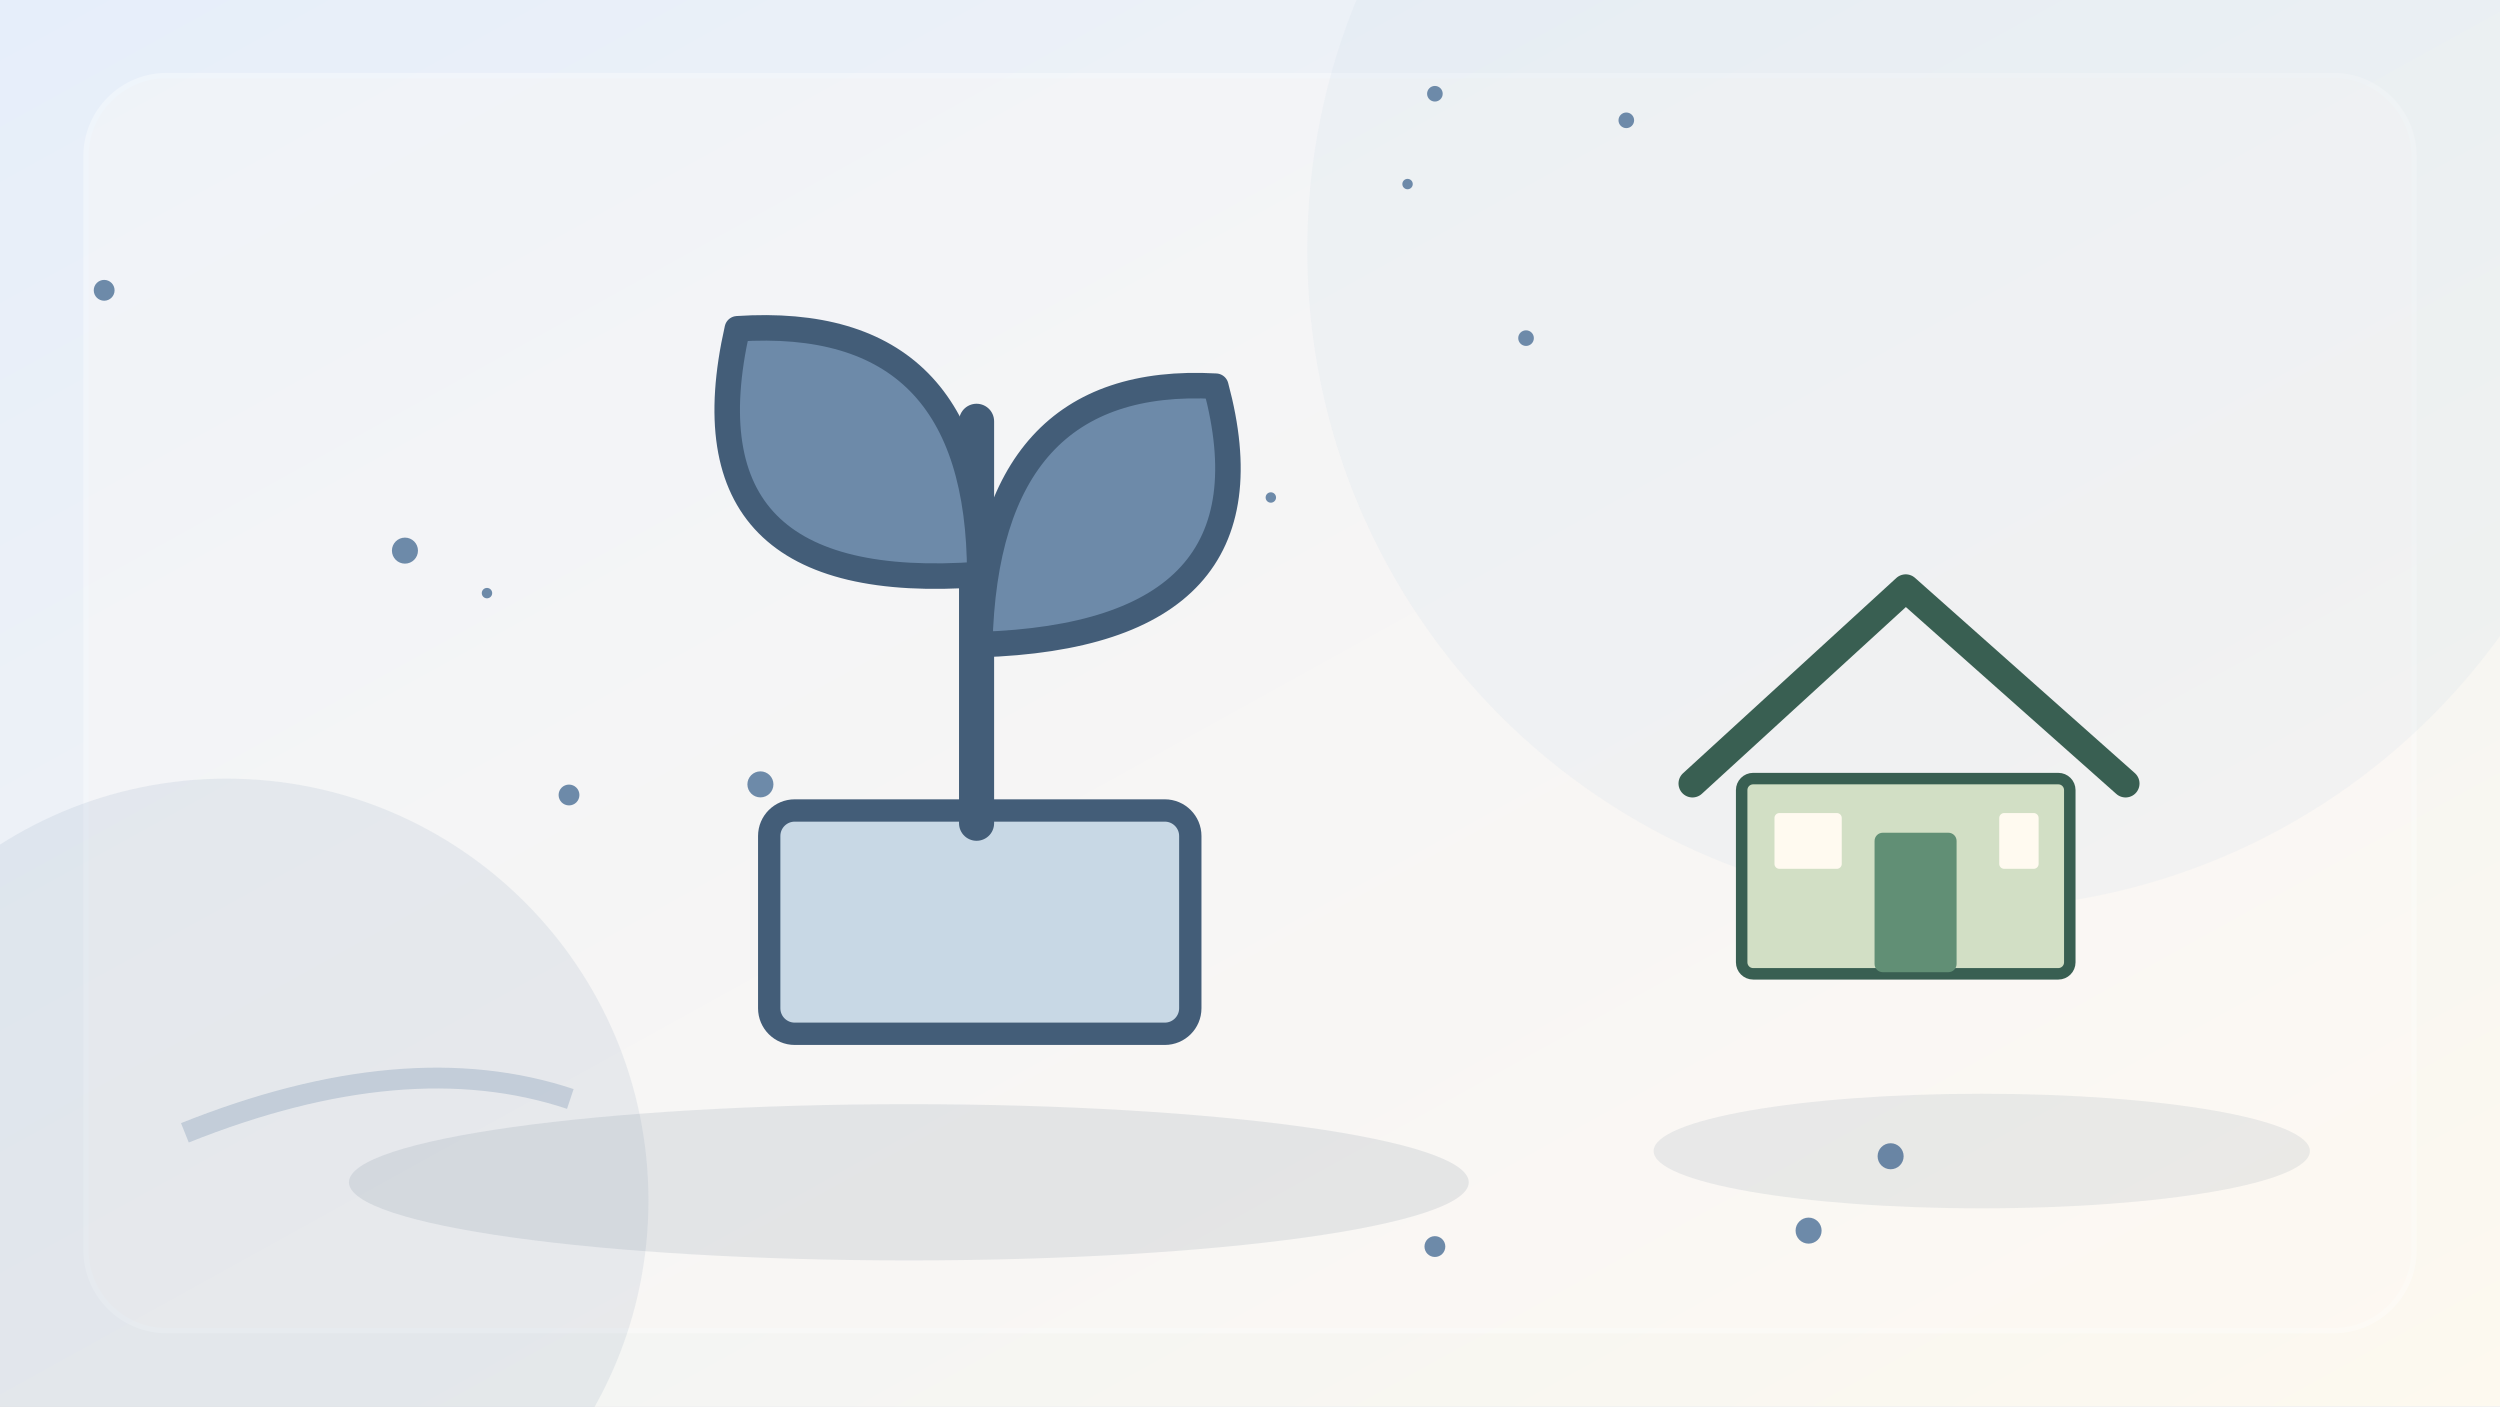
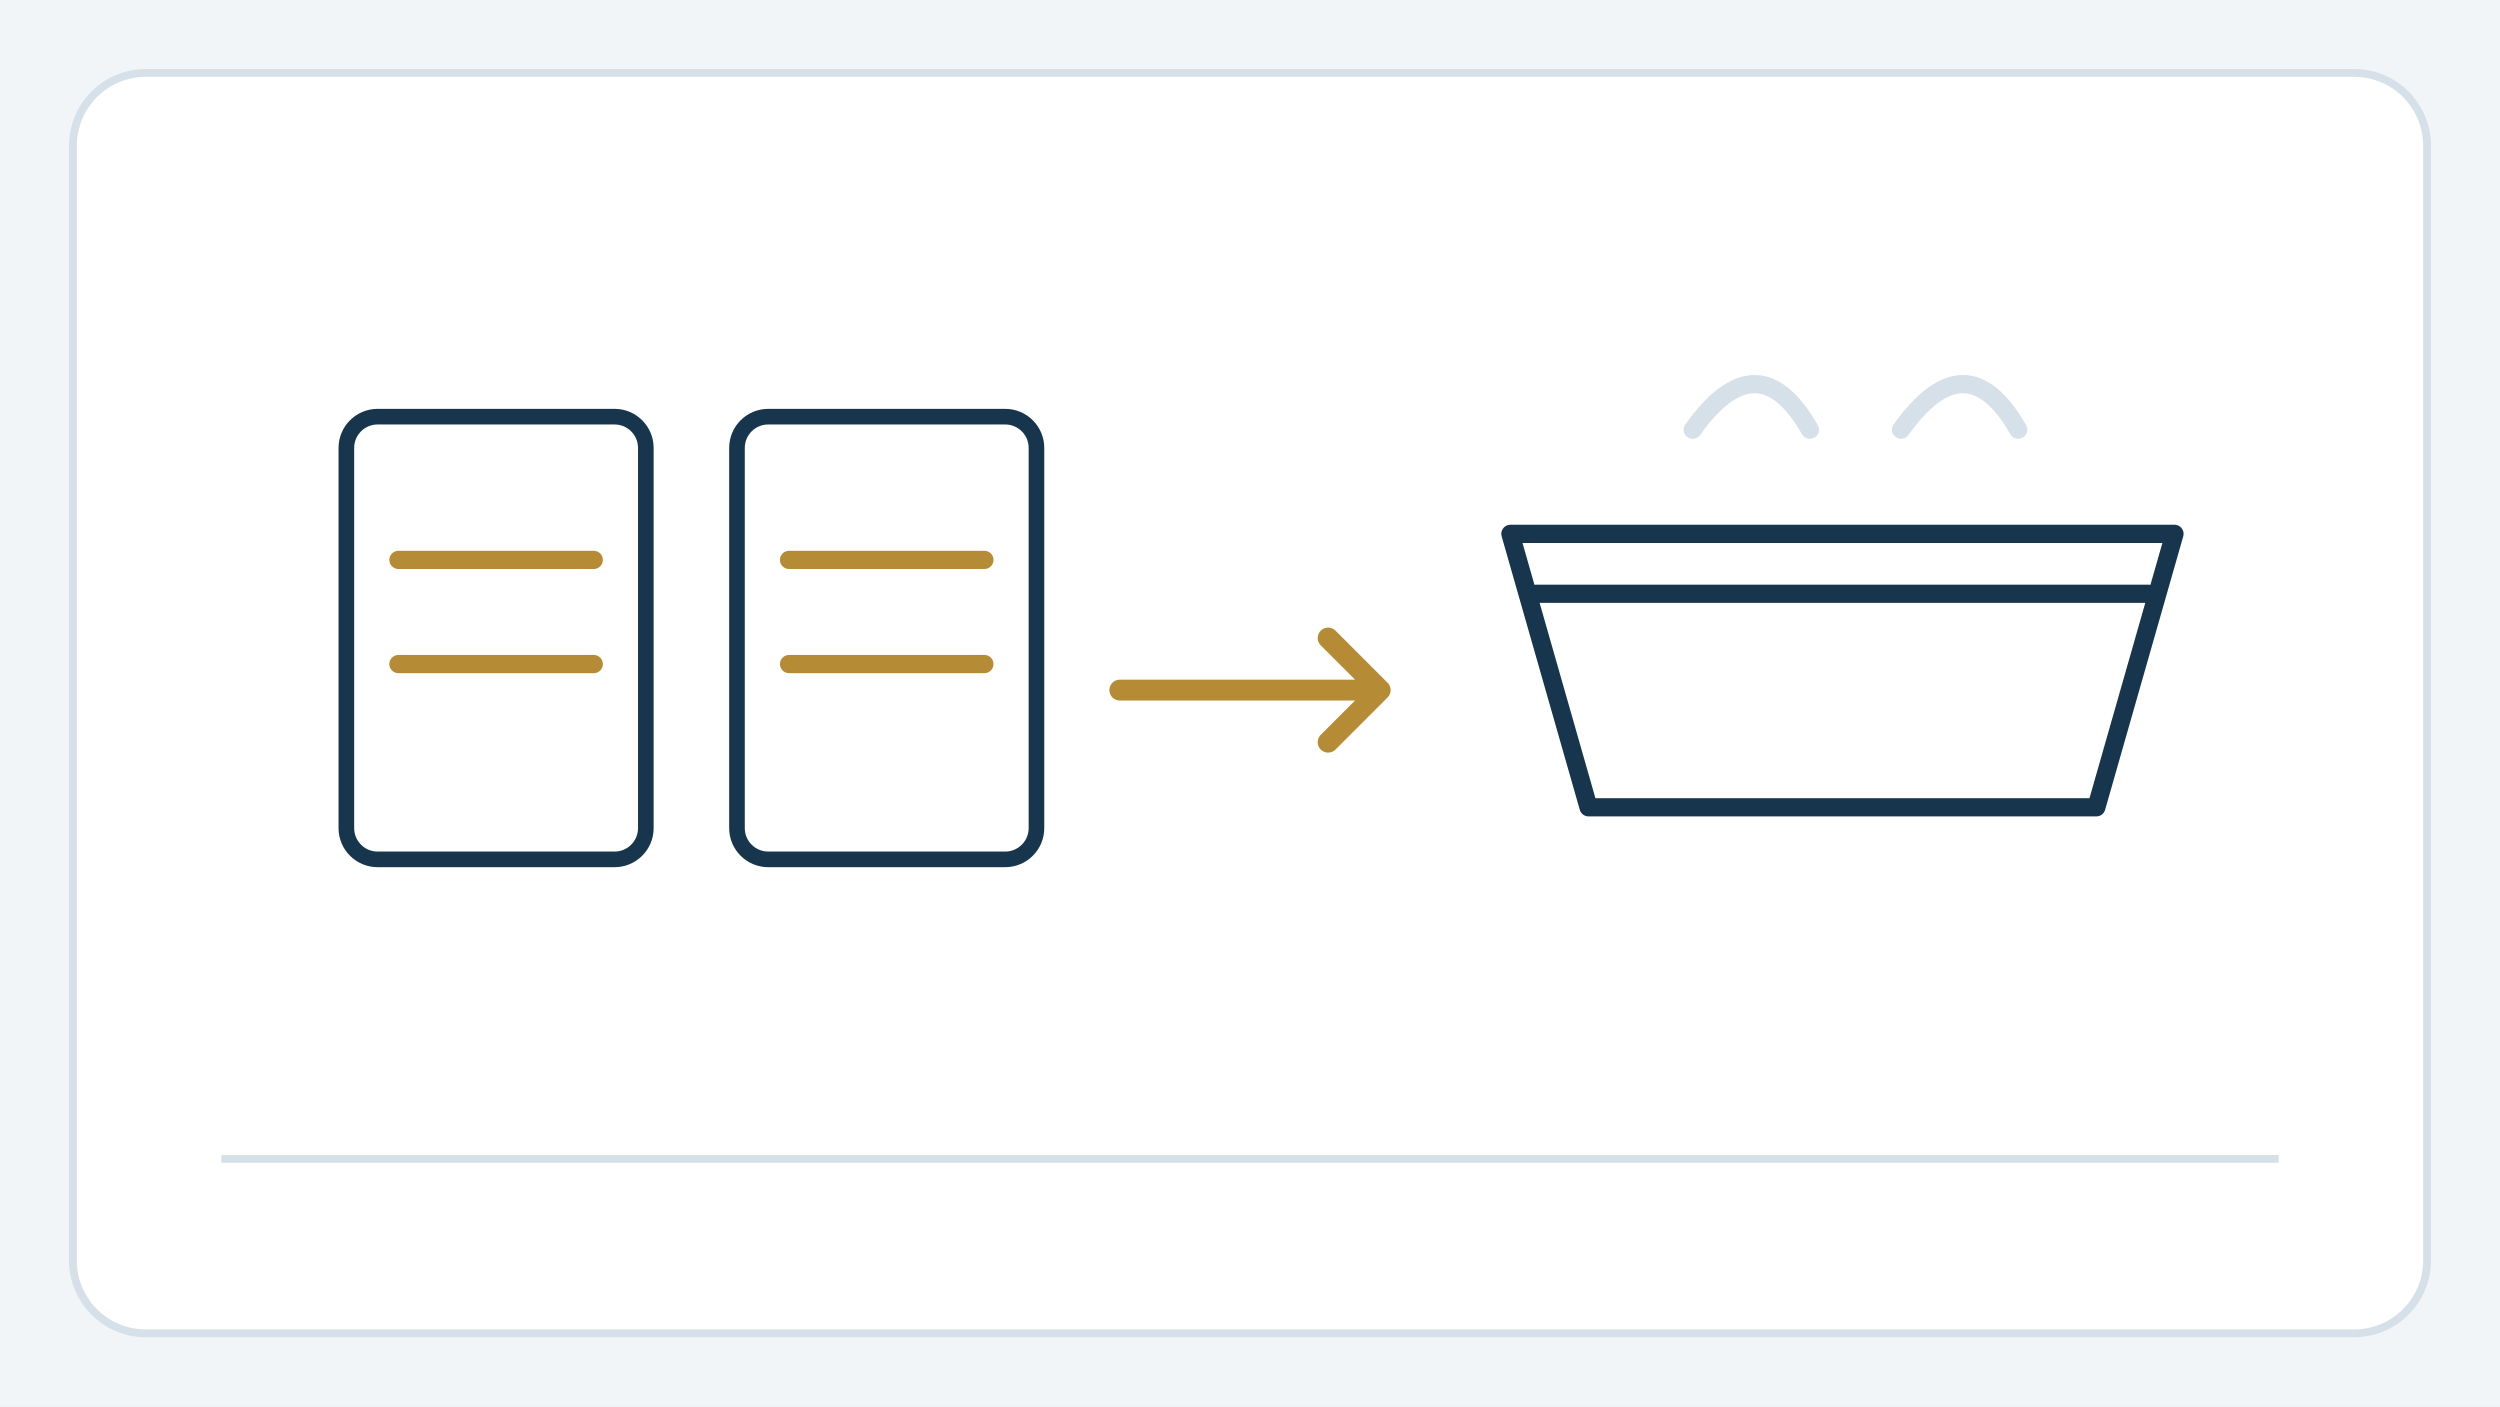
- <svg xmlns="http://www.w3.org/2000/svg" width="960" height="540" viewBox="0 0 960 540" role="img" aria-label="Autorska ilustracja: Przyjęcie bez potwierdzonej instrukcji diety">
-   <defs>
-     <linearGradient id="background" x1="0" y1="0" x2="1" y2="1">
-       <stop offset="0" stop-color="#e6eefa" />
-       <stop offset="1" stop-color="#fdf9ef" />
-     </linearGradient>
-   </defs>
-   <rect width="960" height="540" fill="url(#background)" />
-   <rect x="33" y="29" width="894" height="482" rx="31" fill="#fffaf7" opacity=".35" stroke="#fff" stroke-width="2" />
-   <circle cx="755" cy="96" r="253" fill="#c8d8e5" opacity=".16" />
-   <circle cx="87" cy="461" r="162" fill="#6d8aa9" opacity=".12" />
-   <circle cx="488" cy="191.04" r="2" fill="#6d8aa9" stroke="none" stroke-width="4" />
-   <circle cx="624.5" cy="46.2" r="3" fill="#6d8aa9" stroke="none" stroke-width="4" />
-   <circle cx="218.5" cy="305.28" r="4" fill="#6d8aa9" stroke="none" stroke-width="4" />
-   <circle cx="540.5" cy="70.68" r="2" fill="#6d8aa9" stroke="none" stroke-width="4" />
-   <circle cx="442.5" cy="335.88" r="4" fill="#6d8aa9" stroke="none" stroke-width="4" />
-   <circle cx="551" cy="36" r="3" fill="#6d8aa9" stroke="none" stroke-width="4" />
-   <circle cx="726" cy="444" r="5" fill="#6d8aa9" stroke="none" stroke-width="4" />
-   <circle cx="551" cy="478.68" r="4" fill="#6d8aa9" stroke="none" stroke-width="4" />
-   <circle cx="586" cy="129.84" r="3" fill="#6d8aa9" stroke="none" stroke-width="4" />
-   <circle cx="187" cy="227.76" r="2" fill="#6d8aa9" stroke="none" stroke-width="4" />
-   <circle cx="40" cy="111.48" r="4" fill="#6d8aa9" stroke="none" stroke-width="4" />
-   <circle cx="694.5" cy="472.56" r="5" fill="#6d8aa9" stroke="none" stroke-width="4" />
-   <circle cx="155.5" cy="211.44" r="5" fill="#6d8aa9" stroke="none" stroke-width="4" />
-   <circle cx="292" cy="301.2" r="5" fill="#6d8aa9" stroke="none" stroke-width="4" />
-   <circle cx="309.5" cy="148.2" r="3" fill="#6d8aa9" stroke="none" stroke-width="4" />
-   <ellipse cx="349" cy="454" rx="215" ry="30" fill="#435d78" opacity=".12" />
-   <ellipse cx="761" cy="442" rx="126" ry="22" fill="#435d78" opacity=".10" />
-   <g transform="translate(179 65) scale(1.225)">
-     <rect x="95" y="201" width="132" height="70" rx="8" fill="#c8d8e5" stroke="#435d78" stroke-width="7" />
-     <path d="M160 205L160 79" stroke="#435d78" stroke-width="11" stroke-linecap="round" fill="none" />
-     <path d="M161 127q-95 7-76-77q76-5 76 77m0 22q95-3 74-81q-72-4-74 81" fill="#6d8aa9" stroke="#435d78" stroke-width="8" stroke-linejoin="round" stroke-linecap="round" />
+ <svg xmlns="http://www.w3.org/2000/svg" width="960" height="540" viewBox="0 0 960 540" role="img" aria-label="Przyjęcie bez potwierdzonej instrukcji diety — oznaczenia i miska">
+   <rect width="960" height="540" fill="#f1f5f8" />
+   <rect x="28" y="28" width="904" height="484" rx="28" fill="#fff" stroke="#d6e0e8" stroke-width="3" />
+   <g transform="translate(93 85)">
+     <rect x="40" y="75" width="115" height="170" rx="12" fill="#fff" stroke="#17364d" stroke-width="6" />
+     <rect x="190" y="75" width="115" height="170" rx="12" fill="#fff" stroke="#17364d" stroke-width="6" />
+     <path d="M60 130H135 M210 130H285 M60 170H135 M210 170H285" fill="none" stroke="#b68b36" stroke-width="7" stroke-linecap="round" stroke-linejoin="round" />
  </g>
-   <g transform="translate(631 207) scale(0.630)">
-     <path d="M30 149L160 30 294 149" fill="none" stroke="#395f52" stroke-width="17" stroke-linejoin="round" stroke-linecap="round" />
-     <rect x="60" y="146" width="200" height="119" rx="7" fill="#d2dfc5" stroke="#395f52" stroke-width="7" />
-     <rect x="141" y="179" width="50" height="85" rx="5" fill="#618f75" stroke="none" stroke-width="4" />
-     <rect x="80" y="167" width="41" height="34" rx="3" fill="#fffaf0" stroke="none" stroke-width="4" />
-     <rect x="217" y="167" width="24" height="34" rx="3" fill="#fffaf0" stroke="none" stroke-width="4" />
+   <g transform="translate(545 85)">
+     <path d="M35 120H290L260 225H65Z M45 143H280" fill="none" stroke="#17364d" stroke-width="7" stroke-linecap="round" stroke-linejoin="round" />
+     <path d="M105 80Q130 45 150 80 M185 80Q210 45 230 80" fill="none" stroke="#d6e0e8" stroke-width="7" stroke-linecap="round" stroke-linejoin="round" />
  </g>
-   <path d="M71 435q85-34 148-13" fill="none" stroke="#6d8aa9" opacity=".29" stroke-width="8" />
+   <path d="M430 265H530 M510 245L530 265L510 285" fill="none" stroke="#b68b36" stroke-width="8" stroke-linecap="round" stroke-linejoin="round" />
+   <path d="M85 445H875" fill="none" stroke="#d6e0e8" stroke-width="3" />
</svg>
